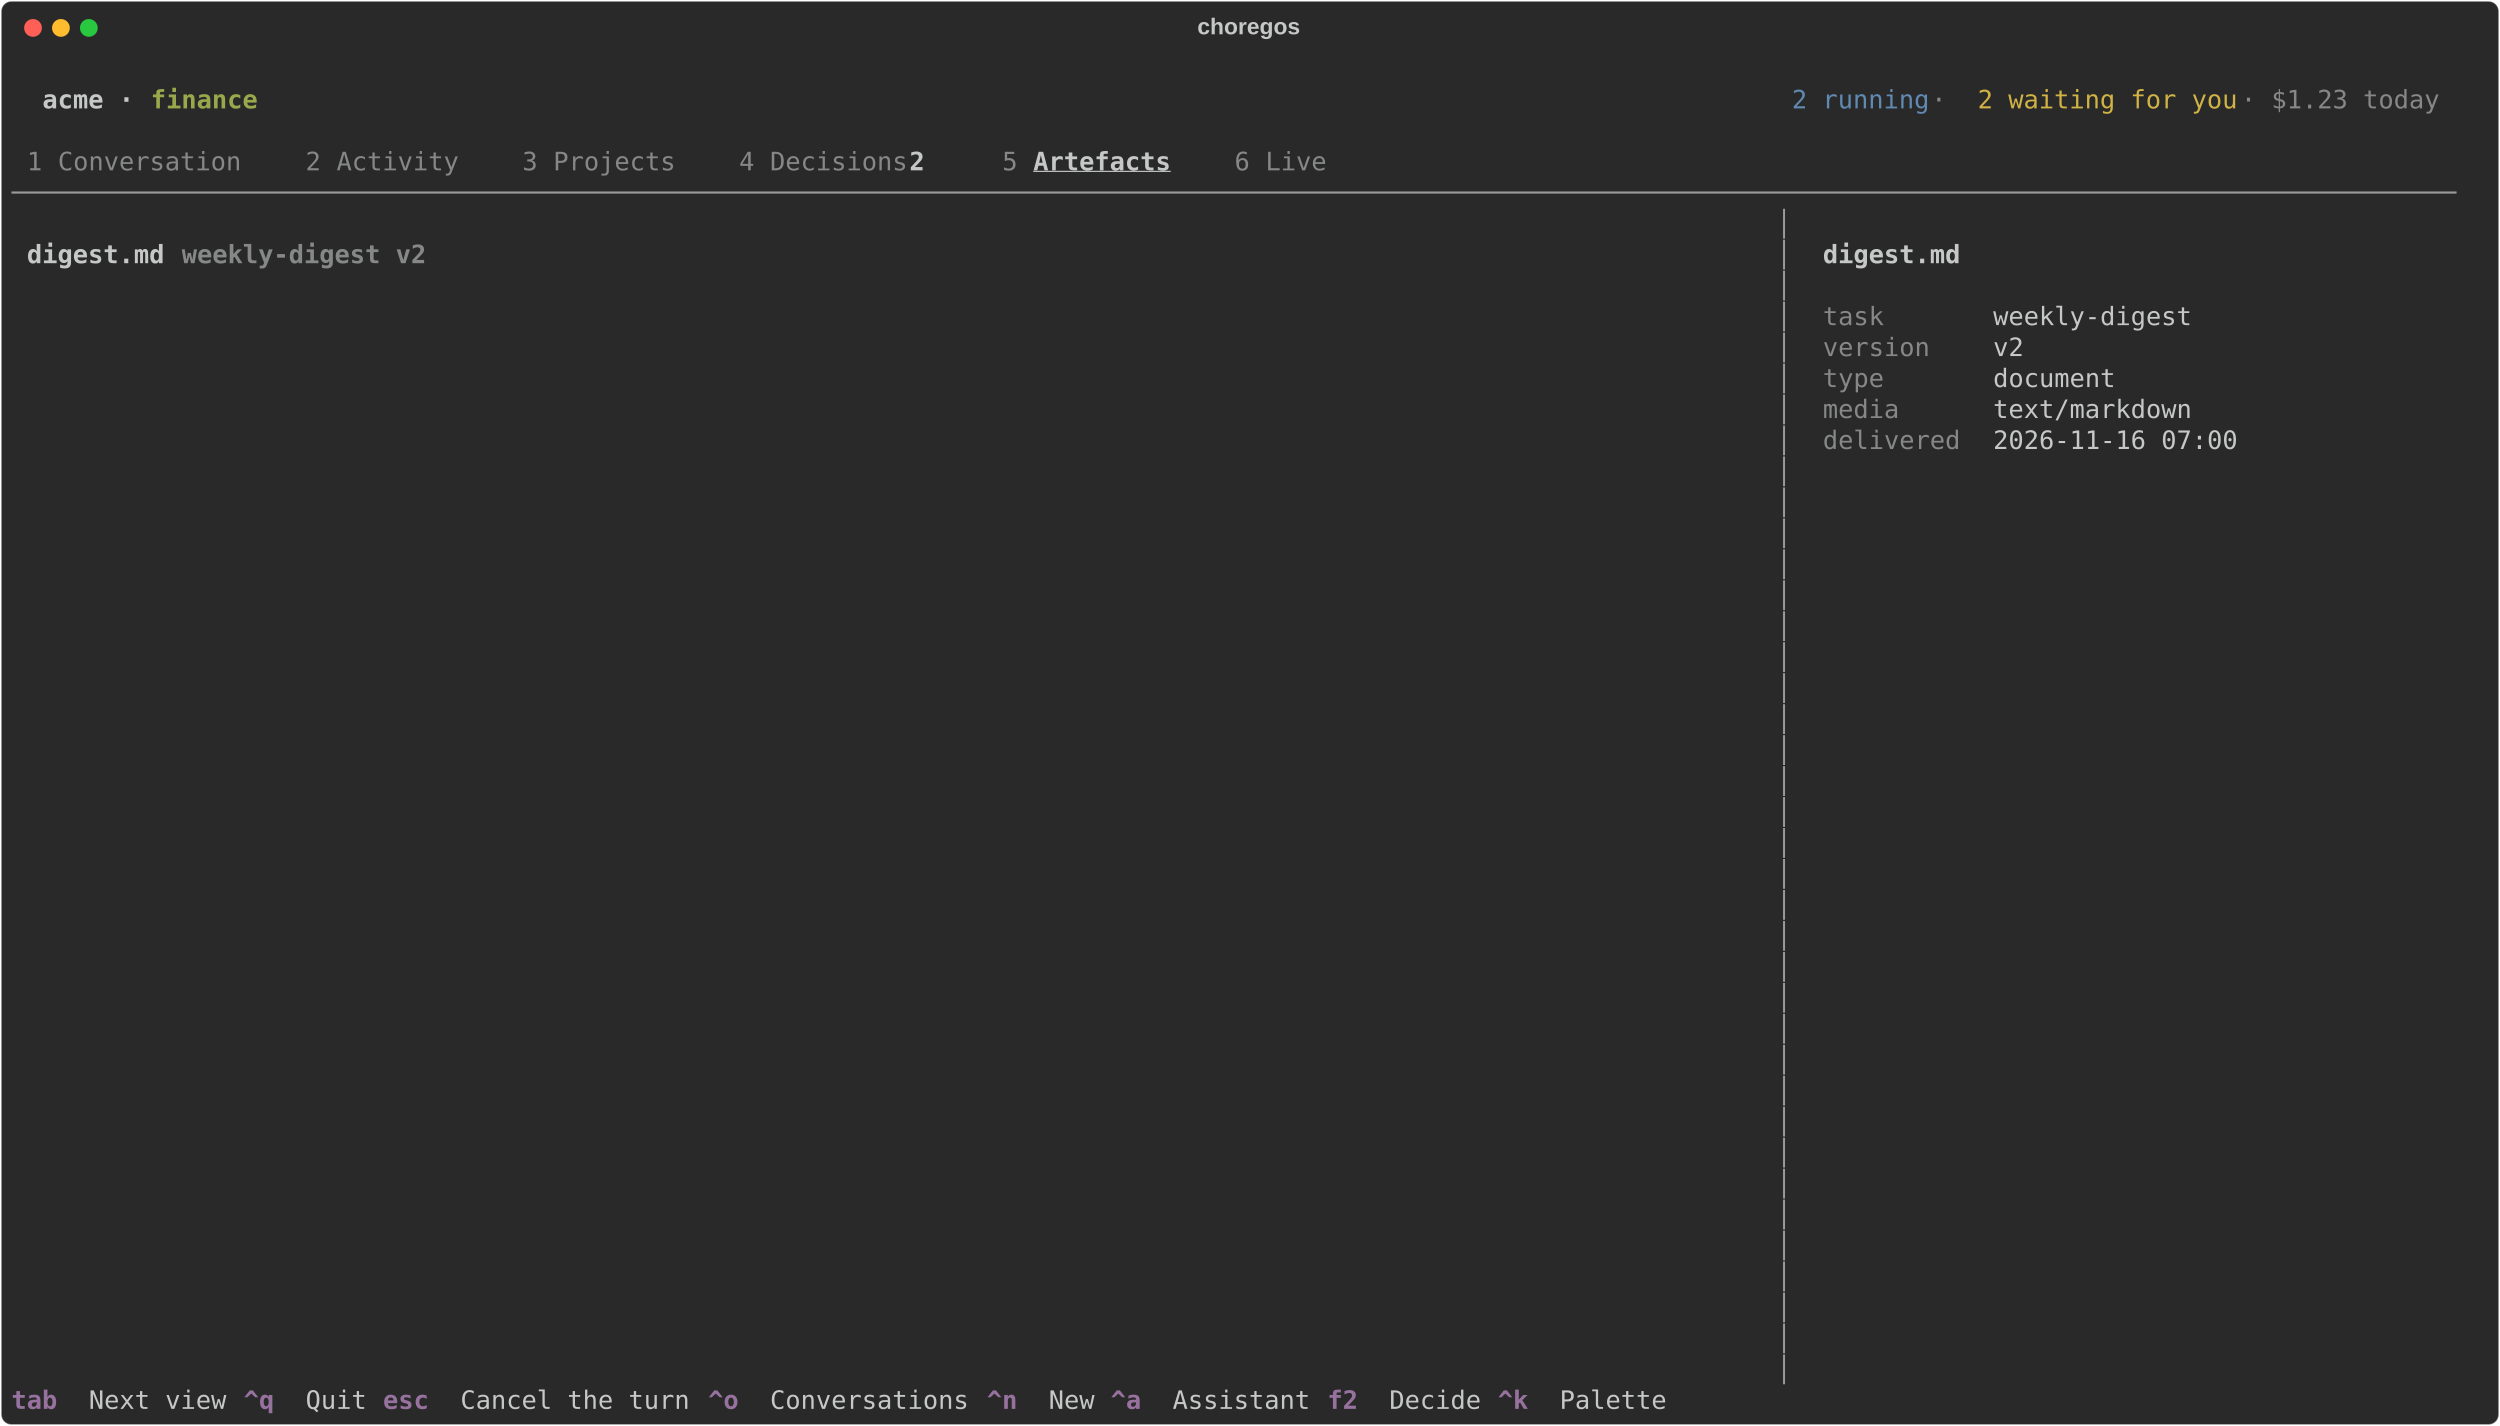
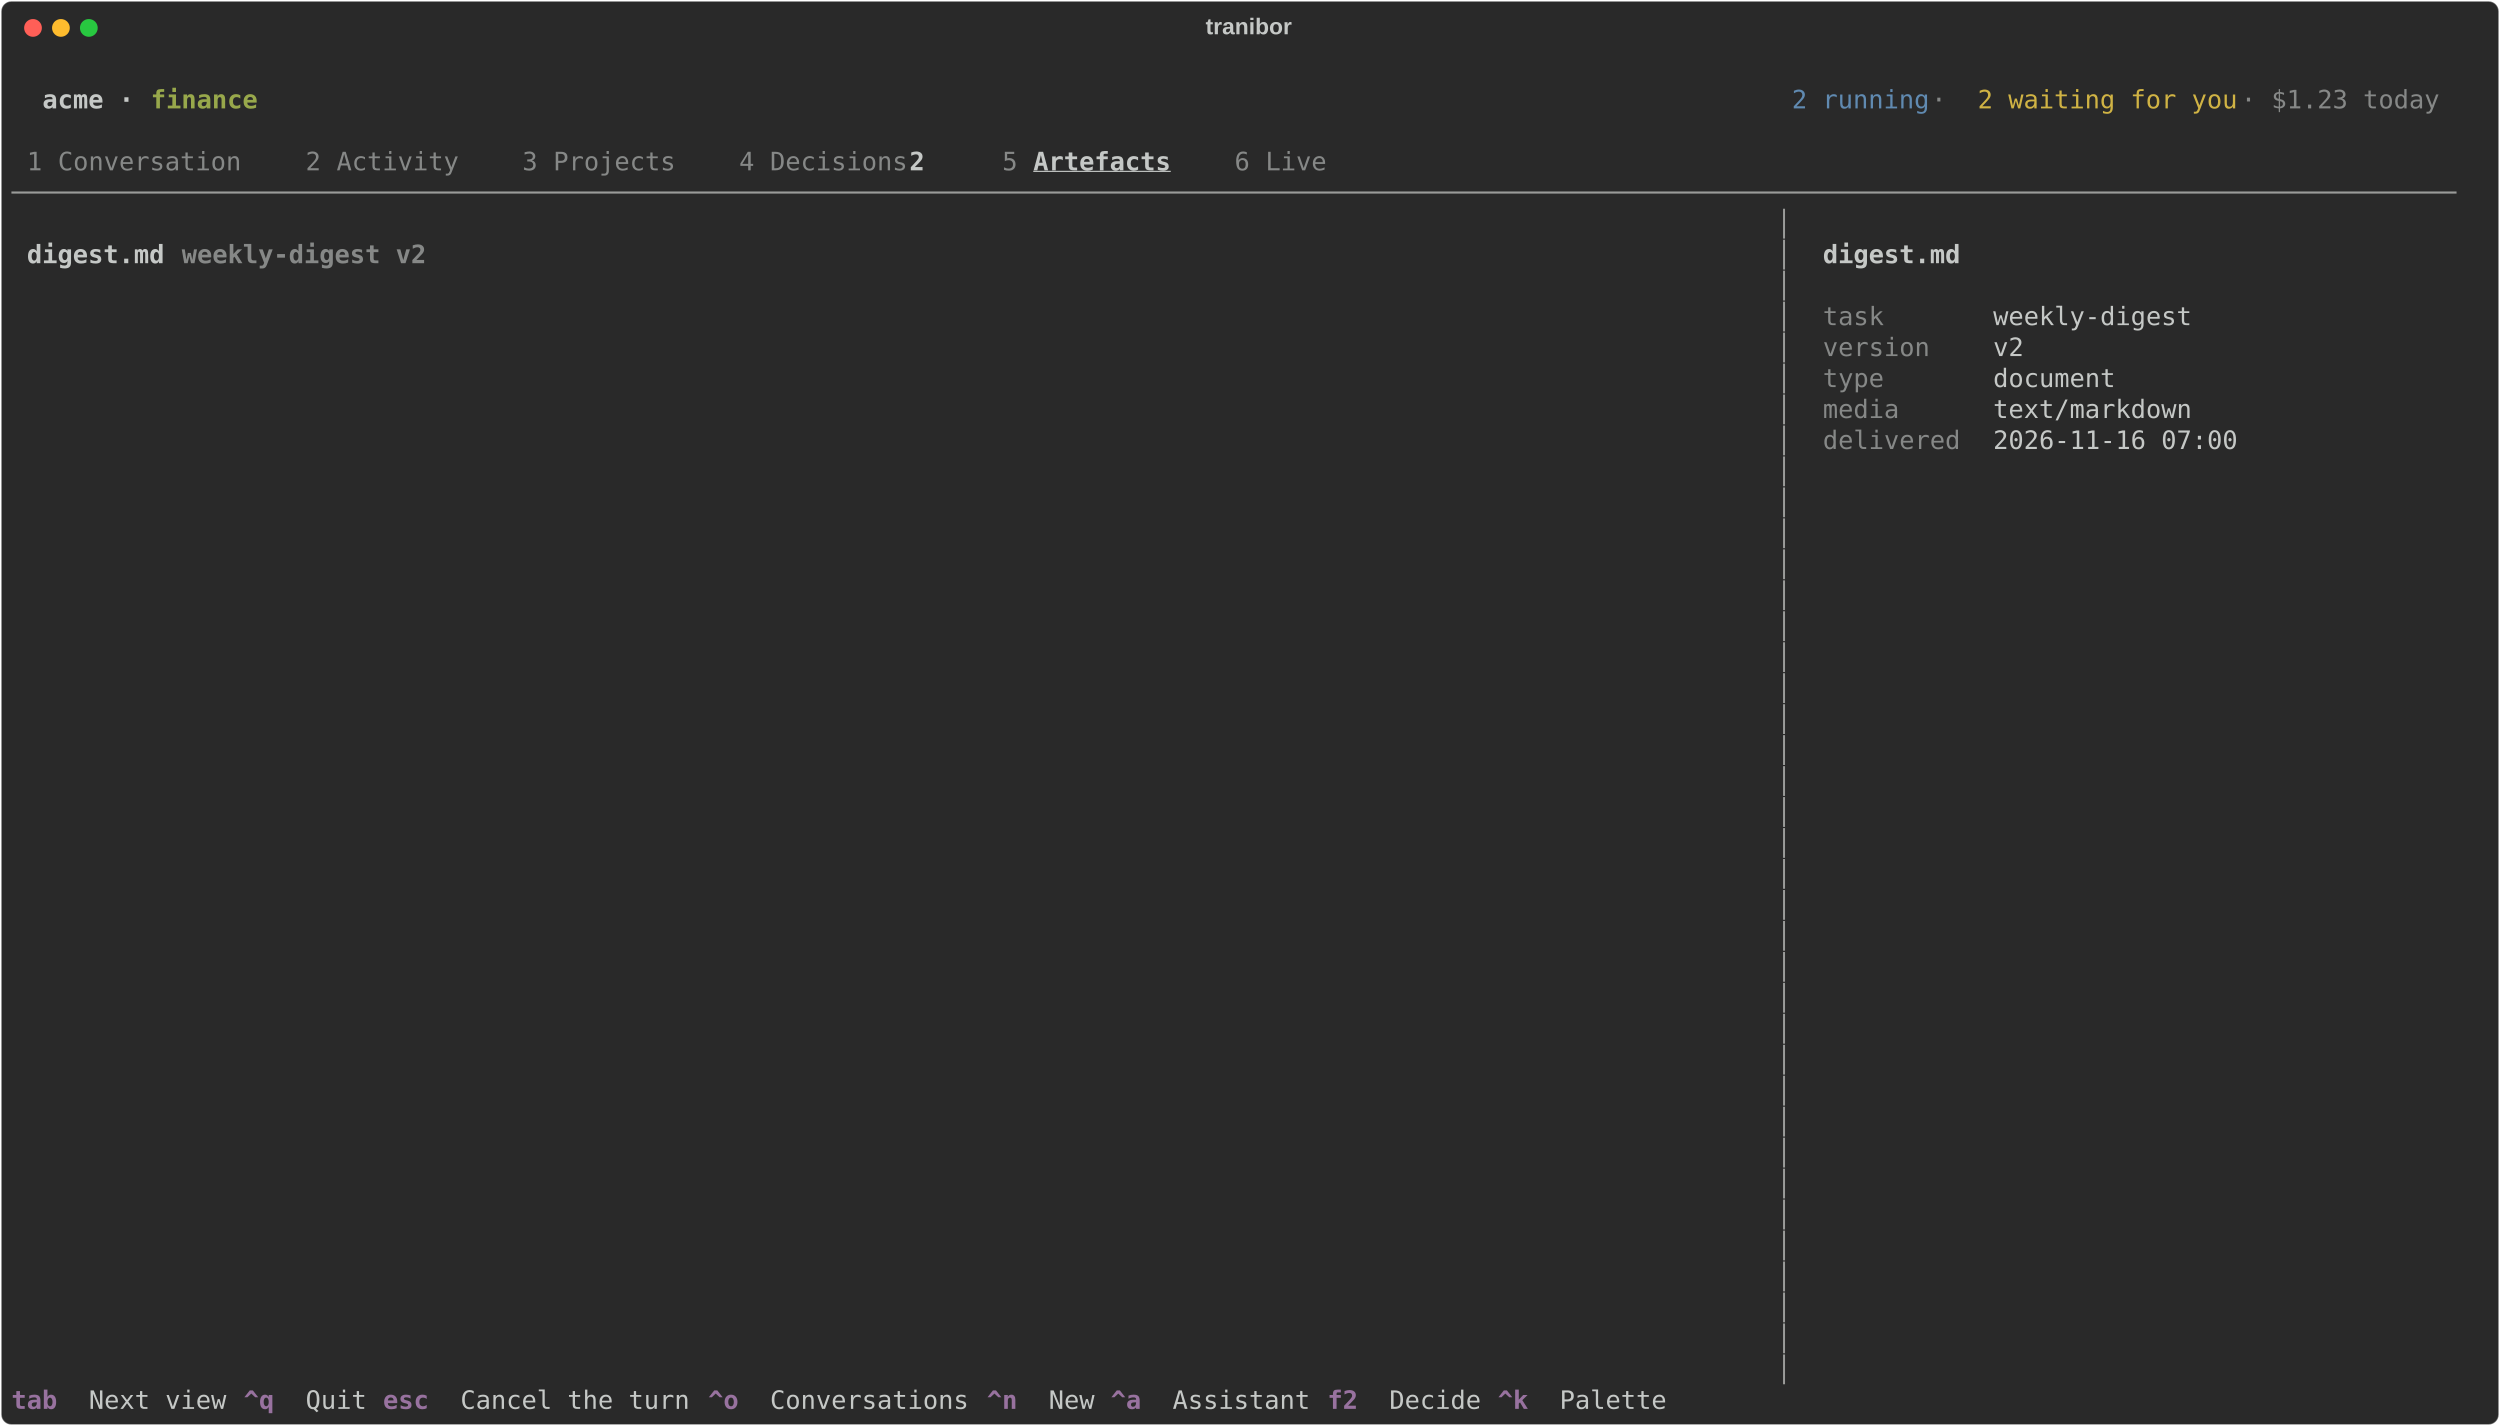
<svg xmlns="http://www.w3.org/2000/svg" class="rich-terminal" viewBox="0 0 1970 1123.6">
  <style>

    @font-face {
        font-family: "Fira Code";
        src: local("FiraCode-Regular"),
                url("https://cdnjs.cloudflare.com/ajax/libs/firacode/6.2.0/woff2/FiraCode-Regular.woff2") format("woff2"),
                url("https://cdnjs.cloudflare.com/ajax/libs/firacode/6.2.0/woff/FiraCode-Regular.woff") format("woff");
        font-style: normal;
        font-weight: 400;
    }
    @font-face {
        font-family: "Fira Code";
        src: local("FiraCode-Bold"),
                url("https://cdnjs.cloudflare.com/ajax/libs/firacode/6.2.0/woff2/FiraCode-Bold.woff2") format("woff2"),
                url("https://cdnjs.cloudflare.com/ajax/libs/firacode/6.2.0/woff/FiraCode-Bold.woff") format("woff");
        font-style: bold;
        font-weight: 700;
    }

-     .terminal-1055099173-matrix {
+     .terminal-1061783852-matrix {
        font-family: Fira Code, monospace;
        font-size: 20px;
        line-height: 24.4px;
        font-variant-east-asian: full-width;
    }

-     .terminal-1055099173-title {
+     .terminal-1061783852-title {
        font-size: 18px;
        font-weight: bold;
        font-family: arial;
    }

-     .terminal-1055099173-r1 { fill: #c5c8c6 }
- .terminal-1055099173-r2 { fill: #c5c8c6;font-weight: bold }
- .terminal-1055099173-r3 { fill: #98a84b;font-weight: bold }
- .terminal-1055099173-r4 { fill: #608ab1 }
- .terminal-1055099173-r5 { fill: #868887 }
- .terminal-1055099173-r6 { fill: #d0b344 }
- .terminal-1055099173-r7 { fill: #c5c8c6;font-weight: bold;text-decoration: underline; }
- .terminal-1055099173-r8 { fill: #9a9b99 }
- .terminal-1055099173-r9 { fill: #868887;font-weight: bold }
- .terminal-1055099173-r10 { fill: #98729f;font-weight: bold }
+     .terminal-1061783852-r1 { fill: #c5c8c6 }
+ .terminal-1061783852-r2 { fill: #c5c8c6;font-weight: bold }
+ .terminal-1061783852-r3 { fill: #98a84b;font-weight: bold }
+ .terminal-1061783852-r4 { fill: #608ab1 }
+ .terminal-1061783852-r5 { fill: #868887 }
+ .terminal-1061783852-r6 { fill: #d0b344 }
+ .terminal-1061783852-r7 { fill: #c5c8c6;font-weight: bold;text-decoration: underline; }
+ .terminal-1061783852-r8 { fill: #9a9b99 }
+ .terminal-1061783852-r9 { fill: #868887;font-weight: bold }
+ .terminal-1061783852-r10 { fill: #98729f;font-weight: bold }
    </style>
  <defs>
-     <clipPath id="terminal-1055099173-clip-terminal">
+     <clipPath id="terminal-1061783852-clip-terminal">
      <rect x="0" y="0" width="1951.0" height="1072.6" />
    </clipPath>
-     <clipPath id="terminal-1055099173-line-0">
+     <clipPath id="terminal-1061783852-line-0">
      <rect x="0" y="1.5" width="1952" height="24.65" />
    </clipPath>
-     <clipPath id="terminal-1055099173-line-1">
+     <clipPath id="terminal-1061783852-line-1">
      <rect x="0" y="25.9" width="1952" height="24.65" />
    </clipPath>
-     <clipPath id="terminal-1055099173-line-2">
+     <clipPath id="terminal-1061783852-line-2">
      <rect x="0" y="50.3" width="1952" height="24.65" />
    </clipPath>
-     <clipPath id="terminal-1055099173-line-3">
+     <clipPath id="terminal-1061783852-line-3">
      <rect x="0" y="74.7" width="1952" height="24.65" />
    </clipPath>
-     <clipPath id="terminal-1055099173-line-4">
+     <clipPath id="terminal-1061783852-line-4">
      <rect x="0" y="99.1" width="1952" height="24.65" />
    </clipPath>
-     <clipPath id="terminal-1055099173-line-5">
+     <clipPath id="terminal-1061783852-line-5">
      <rect x="0" y="123.5" width="1952" height="24.65" />
    </clipPath>
-     <clipPath id="terminal-1055099173-line-6">
+     <clipPath id="terminal-1061783852-line-6">
      <rect x="0" y="147.9" width="1952" height="24.65" />
    </clipPath>
-     <clipPath id="terminal-1055099173-line-7">
+     <clipPath id="terminal-1061783852-line-7">
      <rect x="0" y="172.3" width="1952" height="24.65" />
    </clipPath>
-     <clipPath id="terminal-1055099173-line-8">
+     <clipPath id="terminal-1061783852-line-8">
      <rect x="0" y="196.7" width="1952" height="24.65" />
    </clipPath>
-     <clipPath id="terminal-1055099173-line-9">
+     <clipPath id="terminal-1061783852-line-9">
      <rect x="0" y="221.1" width="1952" height="24.65" />
    </clipPath>
-     <clipPath id="terminal-1055099173-line-10">
+     <clipPath id="terminal-1061783852-line-10">
      <rect x="0" y="245.5" width="1952" height="24.65" />
    </clipPath>
-     <clipPath id="terminal-1055099173-line-11">
+     <clipPath id="terminal-1061783852-line-11">
      <rect x="0" y="269.9" width="1952" height="24.65" />
    </clipPath>
-     <clipPath id="terminal-1055099173-line-12">
+     <clipPath id="terminal-1061783852-line-12">
      <rect x="0" y="294.3" width="1952" height="24.65" />
    </clipPath>
-     <clipPath id="terminal-1055099173-line-13">
+     <clipPath id="terminal-1061783852-line-13">
      <rect x="0" y="318.7" width="1952" height="24.65" />
    </clipPath>
-     <clipPath id="terminal-1055099173-line-14">
+     <clipPath id="terminal-1061783852-line-14">
      <rect x="0" y="343.1" width="1952" height="24.65" />
    </clipPath>
-     <clipPath id="terminal-1055099173-line-15">
+     <clipPath id="terminal-1061783852-line-15">
      <rect x="0" y="367.5" width="1952" height="24.65" />
    </clipPath>
-     <clipPath id="terminal-1055099173-line-16">
+     <clipPath id="terminal-1061783852-line-16">
      <rect x="0" y="391.9" width="1952" height="24.65" />
    </clipPath>
-     <clipPath id="terminal-1055099173-line-17">
+     <clipPath id="terminal-1061783852-line-17">
      <rect x="0" y="416.3" width="1952" height="24.65" />
    </clipPath>
-     <clipPath id="terminal-1055099173-line-18">
+     <clipPath id="terminal-1061783852-line-18">
      <rect x="0" y="440.7" width="1952" height="24.65" />
    </clipPath>
-     <clipPath id="terminal-1055099173-line-19">
+     <clipPath id="terminal-1061783852-line-19">
      <rect x="0" y="465.1" width="1952" height="24.65" />
    </clipPath>
-     <clipPath id="terminal-1055099173-line-20">
+     <clipPath id="terminal-1061783852-line-20">
      <rect x="0" y="489.5" width="1952" height="24.65" />
    </clipPath>
-     <clipPath id="terminal-1055099173-line-21">
+     <clipPath id="terminal-1061783852-line-21">
      <rect x="0" y="513.9" width="1952" height="24.65" />
    </clipPath>
-     <clipPath id="terminal-1055099173-line-22">
+     <clipPath id="terminal-1061783852-line-22">
      <rect x="0" y="538.3" width="1952" height="24.65" />
    </clipPath>
-     <clipPath id="terminal-1055099173-line-23">
+     <clipPath id="terminal-1061783852-line-23">
      <rect x="0" y="562.7" width="1952" height="24.65" />
    </clipPath>
-     <clipPath id="terminal-1055099173-line-24">
+     <clipPath id="terminal-1061783852-line-24">
      <rect x="0" y="587.1" width="1952" height="24.65" />
    </clipPath>
-     <clipPath id="terminal-1055099173-line-25">
+     <clipPath id="terminal-1061783852-line-25">
      <rect x="0" y="611.5" width="1952" height="24.65" />
    </clipPath>
-     <clipPath id="terminal-1055099173-line-26">
+     <clipPath id="terminal-1061783852-line-26">
      <rect x="0" y="635.9" width="1952" height="24.65" />
    </clipPath>
-     <clipPath id="terminal-1055099173-line-27">
+     <clipPath id="terminal-1061783852-line-27">
      <rect x="0" y="660.3" width="1952" height="24.65" />
    </clipPath>
-     <clipPath id="terminal-1055099173-line-28">
+     <clipPath id="terminal-1061783852-line-28">
      <rect x="0" y="684.7" width="1952" height="24.65" />
    </clipPath>
-     <clipPath id="terminal-1055099173-line-29">
+     <clipPath id="terminal-1061783852-line-29">
      <rect x="0" y="709.1" width="1952" height="24.65" />
    </clipPath>
-     <clipPath id="terminal-1055099173-line-30">
+     <clipPath id="terminal-1061783852-line-30">
      <rect x="0" y="733.5" width="1952" height="24.65" />
    </clipPath>
-     <clipPath id="terminal-1055099173-line-31">
+     <clipPath id="terminal-1061783852-line-31">
      <rect x="0" y="757.9" width="1952" height="24.65" />
    </clipPath>
-     <clipPath id="terminal-1055099173-line-32">
+     <clipPath id="terminal-1061783852-line-32">
      <rect x="0" y="782.3" width="1952" height="24.65" />
    </clipPath>
-     <clipPath id="terminal-1055099173-line-33">
+     <clipPath id="terminal-1061783852-line-33">
      <rect x="0" y="806.7" width="1952" height="24.65" />
    </clipPath>
-     <clipPath id="terminal-1055099173-line-34">
+     <clipPath id="terminal-1061783852-line-34">
      <rect x="0" y="831.1" width="1952" height="24.65" />
    </clipPath>
-     <clipPath id="terminal-1055099173-line-35">
+     <clipPath id="terminal-1061783852-line-35">
      <rect x="0" y="855.5" width="1952" height="24.65" />
    </clipPath>
-     <clipPath id="terminal-1055099173-line-36">
+     <clipPath id="terminal-1061783852-line-36">
      <rect x="0" y="879.9" width="1952" height="24.65" />
    </clipPath>
-     <clipPath id="terminal-1055099173-line-37">
+     <clipPath id="terminal-1061783852-line-37">
      <rect x="0" y="904.3" width="1952" height="24.65" />
    </clipPath>
-     <clipPath id="terminal-1055099173-line-38">
+     <clipPath id="terminal-1061783852-line-38">
      <rect x="0" y="928.7" width="1952" height="24.65" />
    </clipPath>
-     <clipPath id="terminal-1055099173-line-39">
+     <clipPath id="terminal-1061783852-line-39">
      <rect x="0" y="953.1" width="1952" height="24.65" />
    </clipPath>
-     <clipPath id="terminal-1055099173-line-40">
+     <clipPath id="terminal-1061783852-line-40">
      <rect x="0" y="977.5" width="1952" height="24.65" />
    </clipPath>
-     <clipPath id="terminal-1055099173-line-41">
+     <clipPath id="terminal-1061783852-line-41">
      <rect x="0" y="1001.9" width="1952" height="24.65" />
    </clipPath>
-     <clipPath id="terminal-1055099173-line-42">
+     <clipPath id="terminal-1061783852-line-42">
      <rect x="0" y="1026.3" width="1952" height="24.65" />
    </clipPath>
  </defs>
  <rect fill="#292929" stroke="rgba(255,255,255,0.35)" stroke-width="1" x="1" y="1" width="1968" height="1121.6" rx="8" />
-   <text class="terminal-1055099173-title" fill="#c5c8c6" text-anchor="middle" x="984" y="27">choregos</text>
+   <text class="terminal-1061783852-title" fill="#c5c8c6" text-anchor="middle" x="984" y="27">tranibor</text>
  <g transform="translate(26,22)">
    <circle cx="0" cy="0" r="7" fill="#ff5f57" />
    <circle cx="22" cy="0" r="7" fill="#febc2e" />
    <circle cx="44" cy="0" r="7" fill="#28c840" />
  </g>
-   <g transform="translate(9, 41)" clip-path="url(#terminal-1055099173-clip-terminal)">
-     <g class="terminal-1055099173-matrix">
-       <text class="terminal-1055099173-r1" x="1952" y="20" textLength="12.2" clip-path="url(#terminal-1055099173-line-0)">
- </text>
-       <text class="terminal-1055099173-r2" x="24.4" y="44.4" textLength="85.4" clip-path="url(#terminal-1055099173-line-1)">acme · </text>
-       <text class="terminal-1055099173-r3" x="109.8" y="44.4" textLength="85.4" clip-path="url(#terminal-1055099173-line-1)">finance</text>
-       <text class="terminal-1055099173-r4" x="1403" y="44.4" textLength="109.8" clip-path="url(#terminal-1055099173-line-1)">2 running</text>
-       <text class="terminal-1055099173-r5" x="1512.8" y="44.4" textLength="36.6" clip-path="url(#terminal-1055099173-line-1)"> · </text>
-       <text class="terminal-1055099173-r6" x="1549.4" y="44.4" textLength="207.4" clip-path="url(#terminal-1055099173-line-1)">2 waiting for you</text>
-       <text class="terminal-1055099173-r5" x="1756.8" y="44.4" textLength="170.8" clip-path="url(#terminal-1055099173-line-1)"> · $1.23 today</text>
-       <text class="terminal-1055099173-r1" x="1952" y="44.4" textLength="12.2" clip-path="url(#terminal-1055099173-line-1)">
- </text>
-       <text class="terminal-1055099173-r1" x="1952" y="68.8" textLength="12.2" clip-path="url(#terminal-1055099173-line-2)">
- </text>
-       <text class="terminal-1055099173-r5" x="12.2" y="93.2" textLength="24.4" clip-path="url(#terminal-1055099173-line-3)">1 </text>
-       <text class="terminal-1055099173-r5" x="36.6" y="93.2" textLength="146.4" clip-path="url(#terminal-1055099173-line-3)">Conversation</text>
-       <text class="terminal-1055099173-r5" x="231.8" y="93.2" textLength="24.4" clip-path="url(#terminal-1055099173-line-3)">2 </text>
-       <text class="terminal-1055099173-r5" x="256.2" y="93.2" textLength="97.6" clip-path="url(#terminal-1055099173-line-3)">Activity</text>
-       <text class="terminal-1055099173-r5" x="402.6" y="93.2" textLength="24.4" clip-path="url(#terminal-1055099173-line-3)">3 </text>
-       <text class="terminal-1055099173-r5" x="427" y="93.2" textLength="97.6" clip-path="url(#terminal-1055099173-line-3)">Projects</text>
-       <text class="terminal-1055099173-r5" x="573.4" y="93.2" textLength="24.4" clip-path="url(#terminal-1055099173-line-3)">4 </text>
-       <text class="terminal-1055099173-r5" x="597.8" y="93.2" textLength="109.8" clip-path="url(#terminal-1055099173-line-3)">Decisions</text>
-       <text class="terminal-1055099173-r2" x="707.6" y="93.2" textLength="24.4" clip-path="url(#terminal-1055099173-line-3)"> 2</text>
-       <text class="terminal-1055099173-r5" x="780.8" y="93.2" textLength="24.4" clip-path="url(#terminal-1055099173-line-3)">5 </text>
-       <text class="terminal-1055099173-r7" x="805.2" y="93.2" textLength="109.8" clip-path="url(#terminal-1055099173-line-3)">Artefacts</text>
-       <text class="terminal-1055099173-r5" x="963.8" y="93.2" textLength="24.4" clip-path="url(#terminal-1055099173-line-3)">6 </text>
-       <text class="terminal-1055099173-r5" x="988.2" y="93.2" textLength="48.8" clip-path="url(#terminal-1055099173-line-3)">Live</text>
-       <text class="terminal-1055099173-r1" x="1952" y="93.2" textLength="12.2" clip-path="url(#terminal-1055099173-line-3)">
- </text>
-       <text class="terminal-1055099173-r8" x="0" y="117.6" textLength="1952" clip-path="url(#terminal-1055099173-line-4)">────────────────────────────────────────────────────────────────────────────────────────────────────────────────────────────────────────────────────────────────</text>
-       <text class="terminal-1055099173-r1" x="1952" y="117.6" textLength="12.2" clip-path="url(#terminal-1055099173-line-4)">
- </text>
-       <text class="terminal-1055099173-r8" x="1390.8" y="142" textLength="12.2" clip-path="url(#terminal-1055099173-line-5)">│</text>
-       <text class="terminal-1055099173-r1" x="1952" y="142" textLength="12.2" clip-path="url(#terminal-1055099173-line-5)">
- </text>
-       <text class="terminal-1055099173-r2" x="12.2" y="166.4" textLength="122" clip-path="url(#terminal-1055099173-line-6)"> digest.md</text>
-       <text class="terminal-1055099173-r9" x="134.2" y="166.4" textLength="219.6" clip-path="url(#terminal-1055099173-line-6)">  weekly-digest v2</text>
-       <text class="terminal-1055099173-r8" x="1390.8" y="166.4" textLength="12.2" clip-path="url(#terminal-1055099173-line-6)">│</text>
-       <text class="terminal-1055099173-r2" x="1427.4" y="166.4" textLength="109.8" clip-path="url(#terminal-1055099173-line-6)">digest.md</text>
-       <text class="terminal-1055099173-r1" x="1952" y="166.4" textLength="12.2" clip-path="url(#terminal-1055099173-line-6)">
- </text>
-       <text class="terminal-1055099173-r8" x="1390.8" y="190.8" textLength="12.2" clip-path="url(#terminal-1055099173-line-7)">│</text>
-       <text class="terminal-1055099173-r1" x="1952" y="190.8" textLength="12.2" clip-path="url(#terminal-1055099173-line-7)">
- </text>
-       <text class="terminal-1055099173-r8" x="1390.8" y="215.2" textLength="12.2" clip-path="url(#terminal-1055099173-line-8)">│</text>
-       <text class="terminal-1055099173-r5" x="1427.4" y="215.2" textLength="134.2" clip-path="url(#terminal-1055099173-line-8)">task       </text>
-       <text class="terminal-1055099173-r1" x="1561.6" y="215.2" textLength="195.2" clip-path="url(#terminal-1055099173-line-8)">weekly-digest   </text>
-       <text class="terminal-1055099173-r1" x="1952" y="215.2" textLength="12.2" clip-path="url(#terminal-1055099173-line-8)">
- </text>
-       <text class="terminal-1055099173-r8" x="1390.8" y="239.6" textLength="12.2" clip-path="url(#terminal-1055099173-line-9)">│</text>
-       <text class="terminal-1055099173-r5" x="1427.4" y="239.6" textLength="134.2" clip-path="url(#terminal-1055099173-line-9)">version    </text>
-       <text class="terminal-1055099173-r1" x="1561.6" y="239.6" textLength="195.2" clip-path="url(#terminal-1055099173-line-9)">v2              </text>
-       <text class="terminal-1055099173-r1" x="1952" y="239.6" textLength="12.2" clip-path="url(#terminal-1055099173-line-9)">
- </text>
-       <text class="terminal-1055099173-r8" x="1390.8" y="264" textLength="12.2" clip-path="url(#terminal-1055099173-line-10)">│</text>
-       <text class="terminal-1055099173-r5" x="1427.4" y="264" textLength="134.2" clip-path="url(#terminal-1055099173-line-10)">type       </text>
-       <text class="terminal-1055099173-r1" x="1561.6" y="264" textLength="195.2" clip-path="url(#terminal-1055099173-line-10)">document        </text>
-       <text class="terminal-1055099173-r1" x="1952" y="264" textLength="12.2" clip-path="url(#terminal-1055099173-line-10)">
- </text>
-       <text class="terminal-1055099173-r8" x="1390.8" y="288.4" textLength="12.2" clip-path="url(#terminal-1055099173-line-11)">│</text>
-       <text class="terminal-1055099173-r5" x="1427.4" y="288.4" textLength="134.2" clip-path="url(#terminal-1055099173-line-11)">media      </text>
-       <text class="terminal-1055099173-r1" x="1561.6" y="288.4" textLength="195.2" clip-path="url(#terminal-1055099173-line-11)">text/markdown   </text>
-       <text class="terminal-1055099173-r1" x="1952" y="288.4" textLength="12.2" clip-path="url(#terminal-1055099173-line-11)">
- </text>
-       <text class="terminal-1055099173-r8" x="1390.8" y="312.8" textLength="12.2" clip-path="url(#terminal-1055099173-line-12)">│</text>
-       <text class="terminal-1055099173-r5" x="1427.4" y="312.8" textLength="134.2" clip-path="url(#terminal-1055099173-line-12)">delivered  </text>
-       <text class="terminal-1055099173-r1" x="1561.6" y="312.8" textLength="195.2" clip-path="url(#terminal-1055099173-line-12)">2026-11-16 07:00</text>
-       <text class="terminal-1055099173-r1" x="1952" y="312.8" textLength="12.2" clip-path="url(#terminal-1055099173-line-12)">
- </text>
-       <text class="terminal-1055099173-r8" x="1390.8" y="337.2" textLength="12.2" clip-path="url(#terminal-1055099173-line-13)">│</text>
-       <text class="terminal-1055099173-r1" x="1952" y="337.2" textLength="12.2" clip-path="url(#terminal-1055099173-line-13)">
- </text>
-       <text class="terminal-1055099173-r8" x="1390.8" y="361.6" textLength="12.2" clip-path="url(#terminal-1055099173-line-14)">│</text>
-       <text class="terminal-1055099173-r1" x="1952" y="361.6" textLength="12.2" clip-path="url(#terminal-1055099173-line-14)">
- </text>
-       <text class="terminal-1055099173-r8" x="1390.8" y="386" textLength="12.2" clip-path="url(#terminal-1055099173-line-15)">│</text>
-       <text class="terminal-1055099173-r1" x="1952" y="386" textLength="12.2" clip-path="url(#terminal-1055099173-line-15)">
- </text>
-       <text class="terminal-1055099173-r8" x="1390.8" y="410.4" textLength="12.2" clip-path="url(#terminal-1055099173-line-16)">│</text>
-       <text class="terminal-1055099173-r1" x="1952" y="410.4" textLength="12.2" clip-path="url(#terminal-1055099173-line-16)">
- </text>
-       <text class="terminal-1055099173-r8" x="1390.8" y="434.8" textLength="12.2" clip-path="url(#terminal-1055099173-line-17)">│</text>
-       <text class="terminal-1055099173-r1" x="1952" y="434.8" textLength="12.2" clip-path="url(#terminal-1055099173-line-17)">
- </text>
-       <text class="terminal-1055099173-r8" x="1390.8" y="459.2" textLength="12.2" clip-path="url(#terminal-1055099173-line-18)">│</text>
-       <text class="terminal-1055099173-r1" x="1952" y="459.2" textLength="12.2" clip-path="url(#terminal-1055099173-line-18)">
- </text>
-       <text class="terminal-1055099173-r8" x="1390.8" y="483.6" textLength="12.2" clip-path="url(#terminal-1055099173-line-19)">│</text>
-       <text class="terminal-1055099173-r1" x="1952" y="483.6" textLength="12.2" clip-path="url(#terminal-1055099173-line-19)">
- </text>
-       <text class="terminal-1055099173-r8" x="1390.8" y="508" textLength="12.2" clip-path="url(#terminal-1055099173-line-20)">│</text>
-       <text class="terminal-1055099173-r1" x="1952" y="508" textLength="12.2" clip-path="url(#terminal-1055099173-line-20)">
- </text>
-       <text class="terminal-1055099173-r8" x="1390.8" y="532.4" textLength="12.2" clip-path="url(#terminal-1055099173-line-21)">│</text>
-       <text class="terminal-1055099173-r1" x="1952" y="532.4" textLength="12.2" clip-path="url(#terminal-1055099173-line-21)">
- </text>
-       <text class="terminal-1055099173-r8" x="1390.8" y="556.8" textLength="12.2" clip-path="url(#terminal-1055099173-line-22)">│</text>
-       <text class="terminal-1055099173-r1" x="1952" y="556.8" textLength="12.2" clip-path="url(#terminal-1055099173-line-22)">
- </text>
-       <text class="terminal-1055099173-r8" x="1390.8" y="581.2" textLength="12.2" clip-path="url(#terminal-1055099173-line-23)">│</text>
-       <text class="terminal-1055099173-r1" x="1952" y="581.2" textLength="12.2" clip-path="url(#terminal-1055099173-line-23)">
- </text>
-       <text class="terminal-1055099173-r8" x="1390.8" y="605.6" textLength="12.2" clip-path="url(#terminal-1055099173-line-24)">│</text>
-       <text class="terminal-1055099173-r1" x="1952" y="605.6" textLength="12.2" clip-path="url(#terminal-1055099173-line-24)">
- </text>
-       <text class="terminal-1055099173-r8" x="1390.8" y="630" textLength="12.2" clip-path="url(#terminal-1055099173-line-25)">│</text>
-       <text class="terminal-1055099173-r1" x="1952" y="630" textLength="12.2" clip-path="url(#terminal-1055099173-line-25)">
- </text>
-       <text class="terminal-1055099173-r8" x="1390.8" y="654.4" textLength="12.2" clip-path="url(#terminal-1055099173-line-26)">│</text>
-       <text class="terminal-1055099173-r1" x="1952" y="654.4" textLength="12.2" clip-path="url(#terminal-1055099173-line-26)">
- </text>
-       <text class="terminal-1055099173-r8" x="1390.8" y="678.8" textLength="12.2" clip-path="url(#terminal-1055099173-line-27)">│</text>
-       <text class="terminal-1055099173-r1" x="1952" y="678.8" textLength="12.2" clip-path="url(#terminal-1055099173-line-27)">
- </text>
-       <text class="terminal-1055099173-r8" x="1390.8" y="703.2" textLength="12.2" clip-path="url(#terminal-1055099173-line-28)">│</text>
-       <text class="terminal-1055099173-r1" x="1952" y="703.2" textLength="12.2" clip-path="url(#terminal-1055099173-line-28)">
- </text>
-       <text class="terminal-1055099173-r8" x="1390.8" y="727.6" textLength="12.2" clip-path="url(#terminal-1055099173-line-29)">│</text>
-       <text class="terminal-1055099173-r1" x="1952" y="727.6" textLength="12.2" clip-path="url(#terminal-1055099173-line-29)">
- </text>
-       <text class="terminal-1055099173-r8" x="1390.8" y="752" textLength="12.2" clip-path="url(#terminal-1055099173-line-30)">│</text>
-       <text class="terminal-1055099173-r1" x="1952" y="752" textLength="12.2" clip-path="url(#terminal-1055099173-line-30)">
- </text>
-       <text class="terminal-1055099173-r8" x="1390.8" y="776.4" textLength="12.2" clip-path="url(#terminal-1055099173-line-31)">│</text>
-       <text class="terminal-1055099173-r1" x="1952" y="776.4" textLength="12.2" clip-path="url(#terminal-1055099173-line-31)">
- </text>
-       <text class="terminal-1055099173-r8" x="1390.8" y="800.8" textLength="12.2" clip-path="url(#terminal-1055099173-line-32)">│</text>
-       <text class="terminal-1055099173-r1" x="1952" y="800.8" textLength="12.2" clip-path="url(#terminal-1055099173-line-32)">
- </text>
-       <text class="terminal-1055099173-r8" x="1390.8" y="825.2" textLength="12.2" clip-path="url(#terminal-1055099173-line-33)">│</text>
-       <text class="terminal-1055099173-r1" x="1952" y="825.2" textLength="12.2" clip-path="url(#terminal-1055099173-line-33)">
- </text>
-       <text class="terminal-1055099173-r8" x="1390.8" y="849.6" textLength="12.2" clip-path="url(#terminal-1055099173-line-34)">│</text>
-       <text class="terminal-1055099173-r1" x="1952" y="849.6" textLength="12.2" clip-path="url(#terminal-1055099173-line-34)">
- </text>
-       <text class="terminal-1055099173-r8" x="1390.8" y="874" textLength="12.2" clip-path="url(#terminal-1055099173-line-35)">│</text>
-       <text class="terminal-1055099173-r1" x="1952" y="874" textLength="12.2" clip-path="url(#terminal-1055099173-line-35)">
- </text>
-       <text class="terminal-1055099173-r8" x="1390.8" y="898.4" textLength="12.2" clip-path="url(#terminal-1055099173-line-36)">│</text>
-       <text class="terminal-1055099173-r1" x="1952" y="898.4" textLength="12.2" clip-path="url(#terminal-1055099173-line-36)">
- </text>
-       <text class="terminal-1055099173-r8" x="1390.8" y="922.8" textLength="12.2" clip-path="url(#terminal-1055099173-line-37)">│</text>
-       <text class="terminal-1055099173-r1" x="1952" y="922.8" textLength="12.2" clip-path="url(#terminal-1055099173-line-37)">
- </text>
-       <text class="terminal-1055099173-r8" x="1390.8" y="947.2" textLength="12.2" clip-path="url(#terminal-1055099173-line-38)">│</text>
-       <text class="terminal-1055099173-r1" x="1952" y="947.2" textLength="12.2" clip-path="url(#terminal-1055099173-line-38)">
- </text>
-       <text class="terminal-1055099173-r8" x="1390.8" y="971.6" textLength="12.2" clip-path="url(#terminal-1055099173-line-39)">│</text>
-       <text class="terminal-1055099173-r1" x="1952" y="971.6" textLength="12.2" clip-path="url(#terminal-1055099173-line-39)">
- </text>
-       <text class="terminal-1055099173-r8" x="1390.8" y="996" textLength="12.2" clip-path="url(#terminal-1055099173-line-40)">│</text>
-       <text class="terminal-1055099173-r1" x="1952" y="996" textLength="12.2" clip-path="url(#terminal-1055099173-line-40)">
- </text>
-       <text class="terminal-1055099173-r8" x="1390.8" y="1020.4" textLength="12.2" clip-path="url(#terminal-1055099173-line-41)">│</text>
-       <text class="terminal-1055099173-r1" x="1952" y="1020.4" textLength="12.2" clip-path="url(#terminal-1055099173-line-41)">
- </text>
-       <text class="terminal-1055099173-r8" x="1390.8" y="1044.8" textLength="12.2" clip-path="url(#terminal-1055099173-line-42)">│</text>
-       <text class="terminal-1055099173-r1" x="1952" y="1044.8" textLength="12.2" clip-path="url(#terminal-1055099173-line-42)">
- </text>
-       <text class="terminal-1055099173-r10" x="0" y="1069.2" textLength="61" clip-path="url(#terminal-1055099173-line-43)"> tab </text>
-       <text class="terminal-1055099173-r1" x="61" y="1069.2" textLength="122" clip-path="url(#terminal-1055099173-line-43)">Next view </text>
-       <text class="terminal-1055099173-r10" x="183" y="1069.2" textLength="48.8" clip-path="url(#terminal-1055099173-line-43)"> ^q </text>
-       <text class="terminal-1055099173-r1" x="231.8" y="1069.2" textLength="61" clip-path="url(#terminal-1055099173-line-43)">Quit </text>
-       <text class="terminal-1055099173-r10" x="292.8" y="1069.2" textLength="61" clip-path="url(#terminal-1055099173-line-43)"> esc </text>
-       <text class="terminal-1055099173-r1" x="353.8" y="1069.2" textLength="195.2" clip-path="url(#terminal-1055099173-line-43)">Cancel the turn </text>
-       <text class="terminal-1055099173-r10" x="549" y="1069.2" textLength="48.8" clip-path="url(#terminal-1055099173-line-43)"> ^o </text>
-       <text class="terminal-1055099173-r1" x="597.8" y="1069.2" textLength="170.8" clip-path="url(#terminal-1055099173-line-43)">Conversations </text>
-       <text class="terminal-1055099173-r10" x="768.6" y="1069.2" textLength="48.8" clip-path="url(#terminal-1055099173-line-43)"> ^n </text>
-       <text class="terminal-1055099173-r1" x="817.4" y="1069.2" textLength="48.8" clip-path="url(#terminal-1055099173-line-43)">New </text>
-       <text class="terminal-1055099173-r10" x="866.2" y="1069.2" textLength="48.8" clip-path="url(#terminal-1055099173-line-43)"> ^a </text>
-       <text class="terminal-1055099173-r1" x="915" y="1069.2" textLength="122" clip-path="url(#terminal-1055099173-line-43)">Assistant </text>
-       <text class="terminal-1055099173-r10" x="1037" y="1069.2" textLength="48.8" clip-path="url(#terminal-1055099173-line-43)"> f2 </text>
-       <text class="terminal-1055099173-r1" x="1085.8" y="1069.2" textLength="85.4" clip-path="url(#terminal-1055099173-line-43)">Decide </text>
-       <text class="terminal-1055099173-r10" x="1171.2" y="1069.2" textLength="48.8" clip-path="url(#terminal-1055099173-line-43)"> ^k </text>
-       <text class="terminal-1055099173-r1" x="1220" y="1069.2" textLength="97.6" clip-path="url(#terminal-1055099173-line-43)">Palette </text>
+   <g transform="translate(9, 41)" clip-path="url(#terminal-1061783852-clip-terminal)">
+     <g class="terminal-1061783852-matrix">
+       <text class="terminal-1061783852-r1" x="1952" y="20" textLength="12.2" clip-path="url(#terminal-1061783852-line-0)">
+ </text>
+       <text class="terminal-1061783852-r2" x="24.4" y="44.4" textLength="85.4" clip-path="url(#terminal-1061783852-line-1)">acme · </text>
+       <text class="terminal-1061783852-r3" x="109.8" y="44.4" textLength="85.4" clip-path="url(#terminal-1061783852-line-1)">finance</text>
+       <text class="terminal-1061783852-r4" x="1403" y="44.4" textLength="109.8" clip-path="url(#terminal-1061783852-line-1)">2 running</text>
+       <text class="terminal-1061783852-r5" x="1512.8" y="44.4" textLength="36.6" clip-path="url(#terminal-1061783852-line-1)"> · </text>
+       <text class="terminal-1061783852-r6" x="1549.4" y="44.4" textLength="207.4" clip-path="url(#terminal-1061783852-line-1)">2 waiting for you</text>
+       <text class="terminal-1061783852-r5" x="1756.8" y="44.4" textLength="170.8" clip-path="url(#terminal-1061783852-line-1)"> · $1.23 today</text>
+       <text class="terminal-1061783852-r1" x="1952" y="44.4" textLength="12.2" clip-path="url(#terminal-1061783852-line-1)">
+ </text>
+       <text class="terminal-1061783852-r1" x="1952" y="68.8" textLength="12.2" clip-path="url(#terminal-1061783852-line-2)">
+ </text>
+       <text class="terminal-1061783852-r5" x="12.2" y="93.2" textLength="24.4" clip-path="url(#terminal-1061783852-line-3)">1 </text>
+       <text class="terminal-1061783852-r5" x="36.6" y="93.2" textLength="146.4" clip-path="url(#terminal-1061783852-line-3)">Conversation</text>
+       <text class="terminal-1061783852-r5" x="231.8" y="93.2" textLength="24.4" clip-path="url(#terminal-1061783852-line-3)">2 </text>
+       <text class="terminal-1061783852-r5" x="256.2" y="93.2" textLength="97.6" clip-path="url(#terminal-1061783852-line-3)">Activity</text>
+       <text class="terminal-1061783852-r5" x="402.6" y="93.2" textLength="24.4" clip-path="url(#terminal-1061783852-line-3)">3 </text>
+       <text class="terminal-1061783852-r5" x="427" y="93.2" textLength="97.6" clip-path="url(#terminal-1061783852-line-3)">Projects</text>
+       <text class="terminal-1061783852-r5" x="573.4" y="93.2" textLength="24.4" clip-path="url(#terminal-1061783852-line-3)">4 </text>
+       <text class="terminal-1061783852-r5" x="597.8" y="93.2" textLength="109.8" clip-path="url(#terminal-1061783852-line-3)">Decisions</text>
+       <text class="terminal-1061783852-r2" x="707.6" y="93.2" textLength="24.4" clip-path="url(#terminal-1061783852-line-3)"> 2</text>
+       <text class="terminal-1061783852-r5" x="780.8" y="93.2" textLength="24.4" clip-path="url(#terminal-1061783852-line-3)">5 </text>
+       <text class="terminal-1061783852-r7" x="805.2" y="93.2" textLength="109.8" clip-path="url(#terminal-1061783852-line-3)">Artefacts</text>
+       <text class="terminal-1061783852-r5" x="963.8" y="93.2" textLength="24.4" clip-path="url(#terminal-1061783852-line-3)">6 </text>
+       <text class="terminal-1061783852-r5" x="988.2" y="93.2" textLength="48.8" clip-path="url(#terminal-1061783852-line-3)">Live</text>
+       <text class="terminal-1061783852-r1" x="1952" y="93.2" textLength="12.2" clip-path="url(#terminal-1061783852-line-3)">
+ </text>
+       <text class="terminal-1061783852-r8" x="0" y="117.6" textLength="1952" clip-path="url(#terminal-1061783852-line-4)">────────────────────────────────────────────────────────────────────────────────────────────────────────────────────────────────────────────────────────────────</text>
+       <text class="terminal-1061783852-r1" x="1952" y="117.6" textLength="12.2" clip-path="url(#terminal-1061783852-line-4)">
+ </text>
+       <text class="terminal-1061783852-r8" x="1390.8" y="142" textLength="12.2" clip-path="url(#terminal-1061783852-line-5)">│</text>
+       <text class="terminal-1061783852-r1" x="1952" y="142" textLength="12.2" clip-path="url(#terminal-1061783852-line-5)">
+ </text>
+       <text class="terminal-1061783852-r2" x="12.2" y="166.4" textLength="122" clip-path="url(#terminal-1061783852-line-6)"> digest.md</text>
+       <text class="terminal-1061783852-r9" x="134.2" y="166.4" textLength="219.6" clip-path="url(#terminal-1061783852-line-6)">  weekly-digest v2</text>
+       <text class="terminal-1061783852-r8" x="1390.8" y="166.4" textLength="12.2" clip-path="url(#terminal-1061783852-line-6)">│</text>
+       <text class="terminal-1061783852-r2" x="1427.4" y="166.4" textLength="109.8" clip-path="url(#terminal-1061783852-line-6)">digest.md</text>
+       <text class="terminal-1061783852-r1" x="1952" y="166.4" textLength="12.2" clip-path="url(#terminal-1061783852-line-6)">
+ </text>
+       <text class="terminal-1061783852-r8" x="1390.8" y="190.8" textLength="12.2" clip-path="url(#terminal-1061783852-line-7)">│</text>
+       <text class="terminal-1061783852-r1" x="1952" y="190.8" textLength="12.2" clip-path="url(#terminal-1061783852-line-7)">
+ </text>
+       <text class="terminal-1061783852-r8" x="1390.8" y="215.2" textLength="12.2" clip-path="url(#terminal-1061783852-line-8)">│</text>
+       <text class="terminal-1061783852-r5" x="1427.4" y="215.2" textLength="134.2" clip-path="url(#terminal-1061783852-line-8)">task       </text>
+       <text class="terminal-1061783852-r1" x="1561.6" y="215.2" textLength="195.2" clip-path="url(#terminal-1061783852-line-8)">weekly-digest   </text>
+       <text class="terminal-1061783852-r1" x="1952" y="215.2" textLength="12.2" clip-path="url(#terminal-1061783852-line-8)">
+ </text>
+       <text class="terminal-1061783852-r8" x="1390.8" y="239.6" textLength="12.2" clip-path="url(#terminal-1061783852-line-9)">│</text>
+       <text class="terminal-1061783852-r5" x="1427.4" y="239.6" textLength="134.2" clip-path="url(#terminal-1061783852-line-9)">version    </text>
+       <text class="terminal-1061783852-r1" x="1561.6" y="239.6" textLength="195.2" clip-path="url(#terminal-1061783852-line-9)">v2              </text>
+       <text class="terminal-1061783852-r1" x="1952" y="239.6" textLength="12.2" clip-path="url(#terminal-1061783852-line-9)">
+ </text>
+       <text class="terminal-1061783852-r8" x="1390.8" y="264" textLength="12.2" clip-path="url(#terminal-1061783852-line-10)">│</text>
+       <text class="terminal-1061783852-r5" x="1427.4" y="264" textLength="134.2" clip-path="url(#terminal-1061783852-line-10)">type       </text>
+       <text class="terminal-1061783852-r1" x="1561.6" y="264" textLength="195.2" clip-path="url(#terminal-1061783852-line-10)">document        </text>
+       <text class="terminal-1061783852-r1" x="1952" y="264" textLength="12.2" clip-path="url(#terminal-1061783852-line-10)">
+ </text>
+       <text class="terminal-1061783852-r8" x="1390.8" y="288.4" textLength="12.2" clip-path="url(#terminal-1061783852-line-11)">│</text>
+       <text class="terminal-1061783852-r5" x="1427.4" y="288.4" textLength="134.2" clip-path="url(#terminal-1061783852-line-11)">media      </text>
+       <text class="terminal-1061783852-r1" x="1561.6" y="288.4" textLength="195.2" clip-path="url(#terminal-1061783852-line-11)">text/markdown   </text>
+       <text class="terminal-1061783852-r1" x="1952" y="288.4" textLength="12.2" clip-path="url(#terminal-1061783852-line-11)">
+ </text>
+       <text class="terminal-1061783852-r8" x="1390.8" y="312.8" textLength="12.2" clip-path="url(#terminal-1061783852-line-12)">│</text>
+       <text class="terminal-1061783852-r5" x="1427.4" y="312.8" textLength="134.2" clip-path="url(#terminal-1061783852-line-12)">delivered  </text>
+       <text class="terminal-1061783852-r1" x="1561.6" y="312.8" textLength="195.2" clip-path="url(#terminal-1061783852-line-12)">2026-11-16 07:00</text>
+       <text class="terminal-1061783852-r1" x="1952" y="312.8" textLength="12.2" clip-path="url(#terminal-1061783852-line-12)">
+ </text>
+       <text class="terminal-1061783852-r8" x="1390.8" y="337.2" textLength="12.2" clip-path="url(#terminal-1061783852-line-13)">│</text>
+       <text class="terminal-1061783852-r1" x="1952" y="337.2" textLength="12.2" clip-path="url(#terminal-1061783852-line-13)">
+ </text>
+       <text class="terminal-1061783852-r8" x="1390.8" y="361.6" textLength="12.2" clip-path="url(#terminal-1061783852-line-14)">│</text>
+       <text class="terminal-1061783852-r1" x="1952" y="361.6" textLength="12.2" clip-path="url(#terminal-1061783852-line-14)">
+ </text>
+       <text class="terminal-1061783852-r8" x="1390.8" y="386" textLength="12.2" clip-path="url(#terminal-1061783852-line-15)">│</text>
+       <text class="terminal-1061783852-r1" x="1952" y="386" textLength="12.2" clip-path="url(#terminal-1061783852-line-15)">
+ </text>
+       <text class="terminal-1061783852-r8" x="1390.8" y="410.4" textLength="12.2" clip-path="url(#terminal-1061783852-line-16)">│</text>
+       <text class="terminal-1061783852-r1" x="1952" y="410.4" textLength="12.2" clip-path="url(#terminal-1061783852-line-16)">
+ </text>
+       <text class="terminal-1061783852-r8" x="1390.8" y="434.8" textLength="12.2" clip-path="url(#terminal-1061783852-line-17)">│</text>
+       <text class="terminal-1061783852-r1" x="1952" y="434.8" textLength="12.2" clip-path="url(#terminal-1061783852-line-17)">
+ </text>
+       <text class="terminal-1061783852-r8" x="1390.8" y="459.2" textLength="12.2" clip-path="url(#terminal-1061783852-line-18)">│</text>
+       <text class="terminal-1061783852-r1" x="1952" y="459.2" textLength="12.2" clip-path="url(#terminal-1061783852-line-18)">
+ </text>
+       <text class="terminal-1061783852-r8" x="1390.8" y="483.6" textLength="12.2" clip-path="url(#terminal-1061783852-line-19)">│</text>
+       <text class="terminal-1061783852-r1" x="1952" y="483.6" textLength="12.2" clip-path="url(#terminal-1061783852-line-19)">
+ </text>
+       <text class="terminal-1061783852-r8" x="1390.8" y="508" textLength="12.2" clip-path="url(#terminal-1061783852-line-20)">│</text>
+       <text class="terminal-1061783852-r1" x="1952" y="508" textLength="12.2" clip-path="url(#terminal-1061783852-line-20)">
+ </text>
+       <text class="terminal-1061783852-r8" x="1390.8" y="532.4" textLength="12.2" clip-path="url(#terminal-1061783852-line-21)">│</text>
+       <text class="terminal-1061783852-r1" x="1952" y="532.4" textLength="12.2" clip-path="url(#terminal-1061783852-line-21)">
+ </text>
+       <text class="terminal-1061783852-r8" x="1390.8" y="556.8" textLength="12.2" clip-path="url(#terminal-1061783852-line-22)">│</text>
+       <text class="terminal-1061783852-r1" x="1952" y="556.8" textLength="12.2" clip-path="url(#terminal-1061783852-line-22)">
+ </text>
+       <text class="terminal-1061783852-r8" x="1390.8" y="581.2" textLength="12.2" clip-path="url(#terminal-1061783852-line-23)">│</text>
+       <text class="terminal-1061783852-r1" x="1952" y="581.2" textLength="12.2" clip-path="url(#terminal-1061783852-line-23)">
+ </text>
+       <text class="terminal-1061783852-r8" x="1390.8" y="605.6" textLength="12.2" clip-path="url(#terminal-1061783852-line-24)">│</text>
+       <text class="terminal-1061783852-r1" x="1952" y="605.6" textLength="12.2" clip-path="url(#terminal-1061783852-line-24)">
+ </text>
+       <text class="terminal-1061783852-r8" x="1390.8" y="630" textLength="12.2" clip-path="url(#terminal-1061783852-line-25)">│</text>
+       <text class="terminal-1061783852-r1" x="1952" y="630" textLength="12.2" clip-path="url(#terminal-1061783852-line-25)">
+ </text>
+       <text class="terminal-1061783852-r8" x="1390.8" y="654.4" textLength="12.2" clip-path="url(#terminal-1061783852-line-26)">│</text>
+       <text class="terminal-1061783852-r1" x="1952" y="654.4" textLength="12.2" clip-path="url(#terminal-1061783852-line-26)">
+ </text>
+       <text class="terminal-1061783852-r8" x="1390.8" y="678.8" textLength="12.2" clip-path="url(#terminal-1061783852-line-27)">│</text>
+       <text class="terminal-1061783852-r1" x="1952" y="678.8" textLength="12.2" clip-path="url(#terminal-1061783852-line-27)">
+ </text>
+       <text class="terminal-1061783852-r8" x="1390.8" y="703.2" textLength="12.2" clip-path="url(#terminal-1061783852-line-28)">│</text>
+       <text class="terminal-1061783852-r1" x="1952" y="703.2" textLength="12.2" clip-path="url(#terminal-1061783852-line-28)">
+ </text>
+       <text class="terminal-1061783852-r8" x="1390.8" y="727.6" textLength="12.2" clip-path="url(#terminal-1061783852-line-29)">│</text>
+       <text class="terminal-1061783852-r1" x="1952" y="727.6" textLength="12.2" clip-path="url(#terminal-1061783852-line-29)">
+ </text>
+       <text class="terminal-1061783852-r8" x="1390.8" y="752" textLength="12.2" clip-path="url(#terminal-1061783852-line-30)">│</text>
+       <text class="terminal-1061783852-r1" x="1952" y="752" textLength="12.2" clip-path="url(#terminal-1061783852-line-30)">
+ </text>
+       <text class="terminal-1061783852-r8" x="1390.8" y="776.4" textLength="12.2" clip-path="url(#terminal-1061783852-line-31)">│</text>
+       <text class="terminal-1061783852-r1" x="1952" y="776.4" textLength="12.2" clip-path="url(#terminal-1061783852-line-31)">
+ </text>
+       <text class="terminal-1061783852-r8" x="1390.8" y="800.8" textLength="12.2" clip-path="url(#terminal-1061783852-line-32)">│</text>
+       <text class="terminal-1061783852-r1" x="1952" y="800.8" textLength="12.2" clip-path="url(#terminal-1061783852-line-32)">
+ </text>
+       <text class="terminal-1061783852-r8" x="1390.8" y="825.2" textLength="12.2" clip-path="url(#terminal-1061783852-line-33)">│</text>
+       <text class="terminal-1061783852-r1" x="1952" y="825.2" textLength="12.2" clip-path="url(#terminal-1061783852-line-33)">
+ </text>
+       <text class="terminal-1061783852-r8" x="1390.8" y="849.6" textLength="12.2" clip-path="url(#terminal-1061783852-line-34)">│</text>
+       <text class="terminal-1061783852-r1" x="1952" y="849.6" textLength="12.2" clip-path="url(#terminal-1061783852-line-34)">
+ </text>
+       <text class="terminal-1061783852-r8" x="1390.8" y="874" textLength="12.2" clip-path="url(#terminal-1061783852-line-35)">│</text>
+       <text class="terminal-1061783852-r1" x="1952" y="874" textLength="12.2" clip-path="url(#terminal-1061783852-line-35)">
+ </text>
+       <text class="terminal-1061783852-r8" x="1390.8" y="898.4" textLength="12.2" clip-path="url(#terminal-1061783852-line-36)">│</text>
+       <text class="terminal-1061783852-r1" x="1952" y="898.4" textLength="12.2" clip-path="url(#terminal-1061783852-line-36)">
+ </text>
+       <text class="terminal-1061783852-r8" x="1390.8" y="922.8" textLength="12.2" clip-path="url(#terminal-1061783852-line-37)">│</text>
+       <text class="terminal-1061783852-r1" x="1952" y="922.8" textLength="12.2" clip-path="url(#terminal-1061783852-line-37)">
+ </text>
+       <text class="terminal-1061783852-r8" x="1390.8" y="947.2" textLength="12.2" clip-path="url(#terminal-1061783852-line-38)">│</text>
+       <text class="terminal-1061783852-r1" x="1952" y="947.2" textLength="12.2" clip-path="url(#terminal-1061783852-line-38)">
+ </text>
+       <text class="terminal-1061783852-r8" x="1390.8" y="971.6" textLength="12.2" clip-path="url(#terminal-1061783852-line-39)">│</text>
+       <text class="terminal-1061783852-r1" x="1952" y="971.6" textLength="12.2" clip-path="url(#terminal-1061783852-line-39)">
+ </text>
+       <text class="terminal-1061783852-r8" x="1390.8" y="996" textLength="12.2" clip-path="url(#terminal-1061783852-line-40)">│</text>
+       <text class="terminal-1061783852-r1" x="1952" y="996" textLength="12.2" clip-path="url(#terminal-1061783852-line-40)">
+ </text>
+       <text class="terminal-1061783852-r8" x="1390.8" y="1020.4" textLength="12.2" clip-path="url(#terminal-1061783852-line-41)">│</text>
+       <text class="terminal-1061783852-r1" x="1952" y="1020.4" textLength="12.2" clip-path="url(#terminal-1061783852-line-41)">
+ </text>
+       <text class="terminal-1061783852-r8" x="1390.8" y="1044.8" textLength="12.2" clip-path="url(#terminal-1061783852-line-42)">│</text>
+       <text class="terminal-1061783852-r1" x="1952" y="1044.8" textLength="12.2" clip-path="url(#terminal-1061783852-line-42)">
+ </text>
+       <text class="terminal-1061783852-r10" x="0" y="1069.2" textLength="61" clip-path="url(#terminal-1061783852-line-43)"> tab </text>
+       <text class="terminal-1061783852-r1" x="61" y="1069.2" textLength="122" clip-path="url(#terminal-1061783852-line-43)">Next view </text>
+       <text class="terminal-1061783852-r10" x="183" y="1069.2" textLength="48.8" clip-path="url(#terminal-1061783852-line-43)"> ^q </text>
+       <text class="terminal-1061783852-r1" x="231.8" y="1069.2" textLength="61" clip-path="url(#terminal-1061783852-line-43)">Quit </text>
+       <text class="terminal-1061783852-r10" x="292.8" y="1069.2" textLength="61" clip-path="url(#terminal-1061783852-line-43)"> esc </text>
+       <text class="terminal-1061783852-r1" x="353.8" y="1069.2" textLength="195.2" clip-path="url(#terminal-1061783852-line-43)">Cancel the turn </text>
+       <text class="terminal-1061783852-r10" x="549" y="1069.2" textLength="48.8" clip-path="url(#terminal-1061783852-line-43)"> ^o </text>
+       <text class="terminal-1061783852-r1" x="597.8" y="1069.2" textLength="170.8" clip-path="url(#terminal-1061783852-line-43)">Conversations </text>
+       <text class="terminal-1061783852-r10" x="768.6" y="1069.2" textLength="48.8" clip-path="url(#terminal-1061783852-line-43)"> ^n </text>
+       <text class="terminal-1061783852-r1" x="817.4" y="1069.2" textLength="48.8" clip-path="url(#terminal-1061783852-line-43)">New </text>
+       <text class="terminal-1061783852-r10" x="866.2" y="1069.2" textLength="48.8" clip-path="url(#terminal-1061783852-line-43)"> ^a </text>
+       <text class="terminal-1061783852-r1" x="915" y="1069.2" textLength="122" clip-path="url(#terminal-1061783852-line-43)">Assistant </text>
+       <text class="terminal-1061783852-r10" x="1037" y="1069.2" textLength="48.8" clip-path="url(#terminal-1061783852-line-43)"> f2 </text>
+       <text class="terminal-1061783852-r1" x="1085.8" y="1069.2" textLength="85.4" clip-path="url(#terminal-1061783852-line-43)">Decide </text>
+       <text class="terminal-1061783852-r10" x="1171.2" y="1069.2" textLength="48.8" clip-path="url(#terminal-1061783852-line-43)"> ^k </text>
+       <text class="terminal-1061783852-r1" x="1220" y="1069.2" textLength="97.6" clip-path="url(#terminal-1061783852-line-43)">Palette </text>
    </g>
  </g>
</svg>
